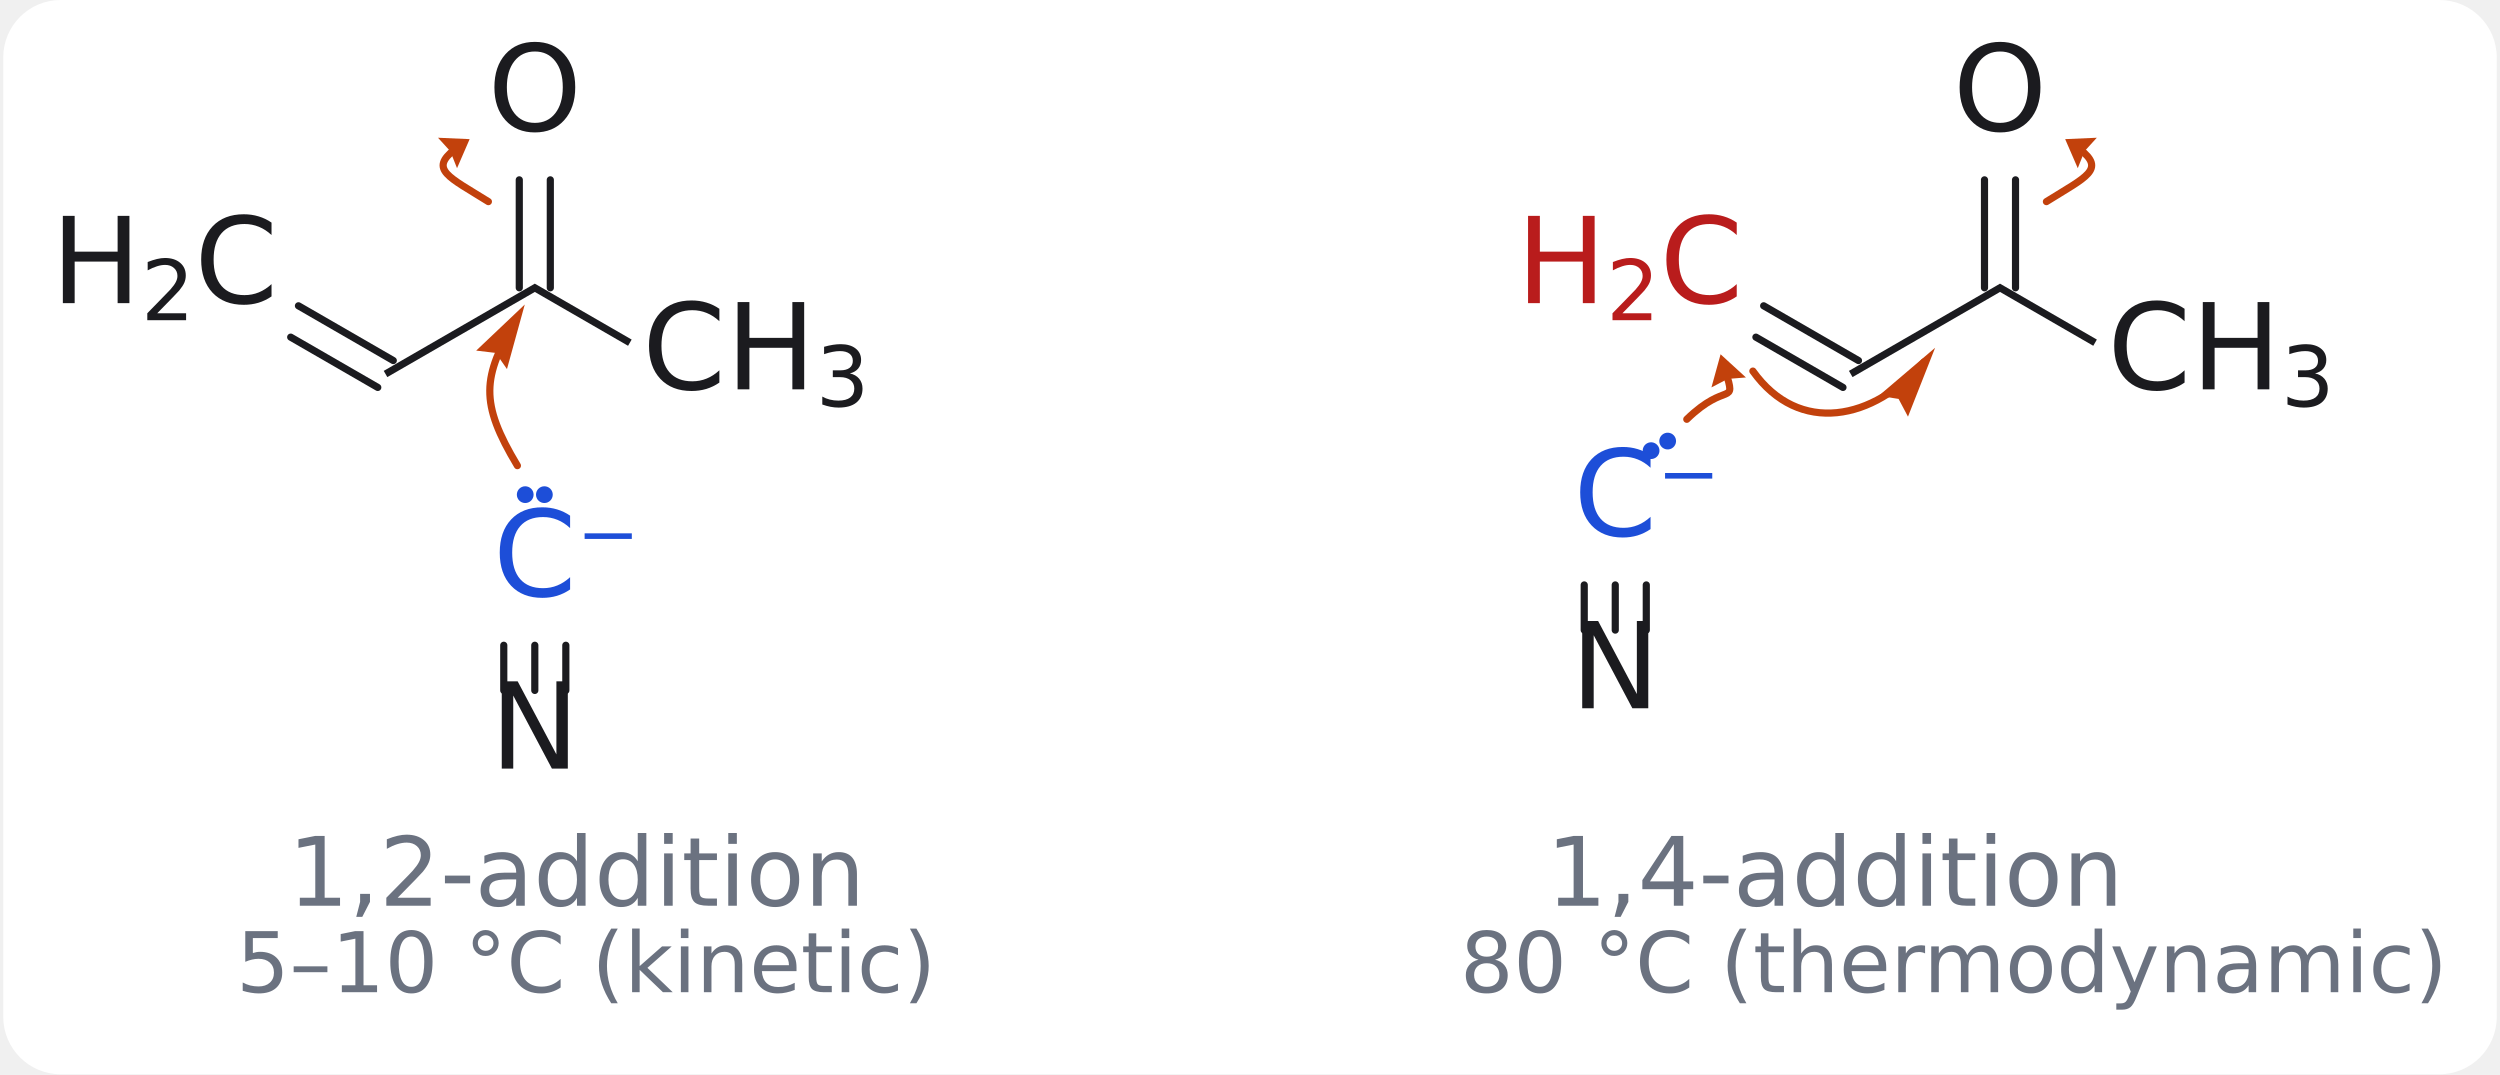
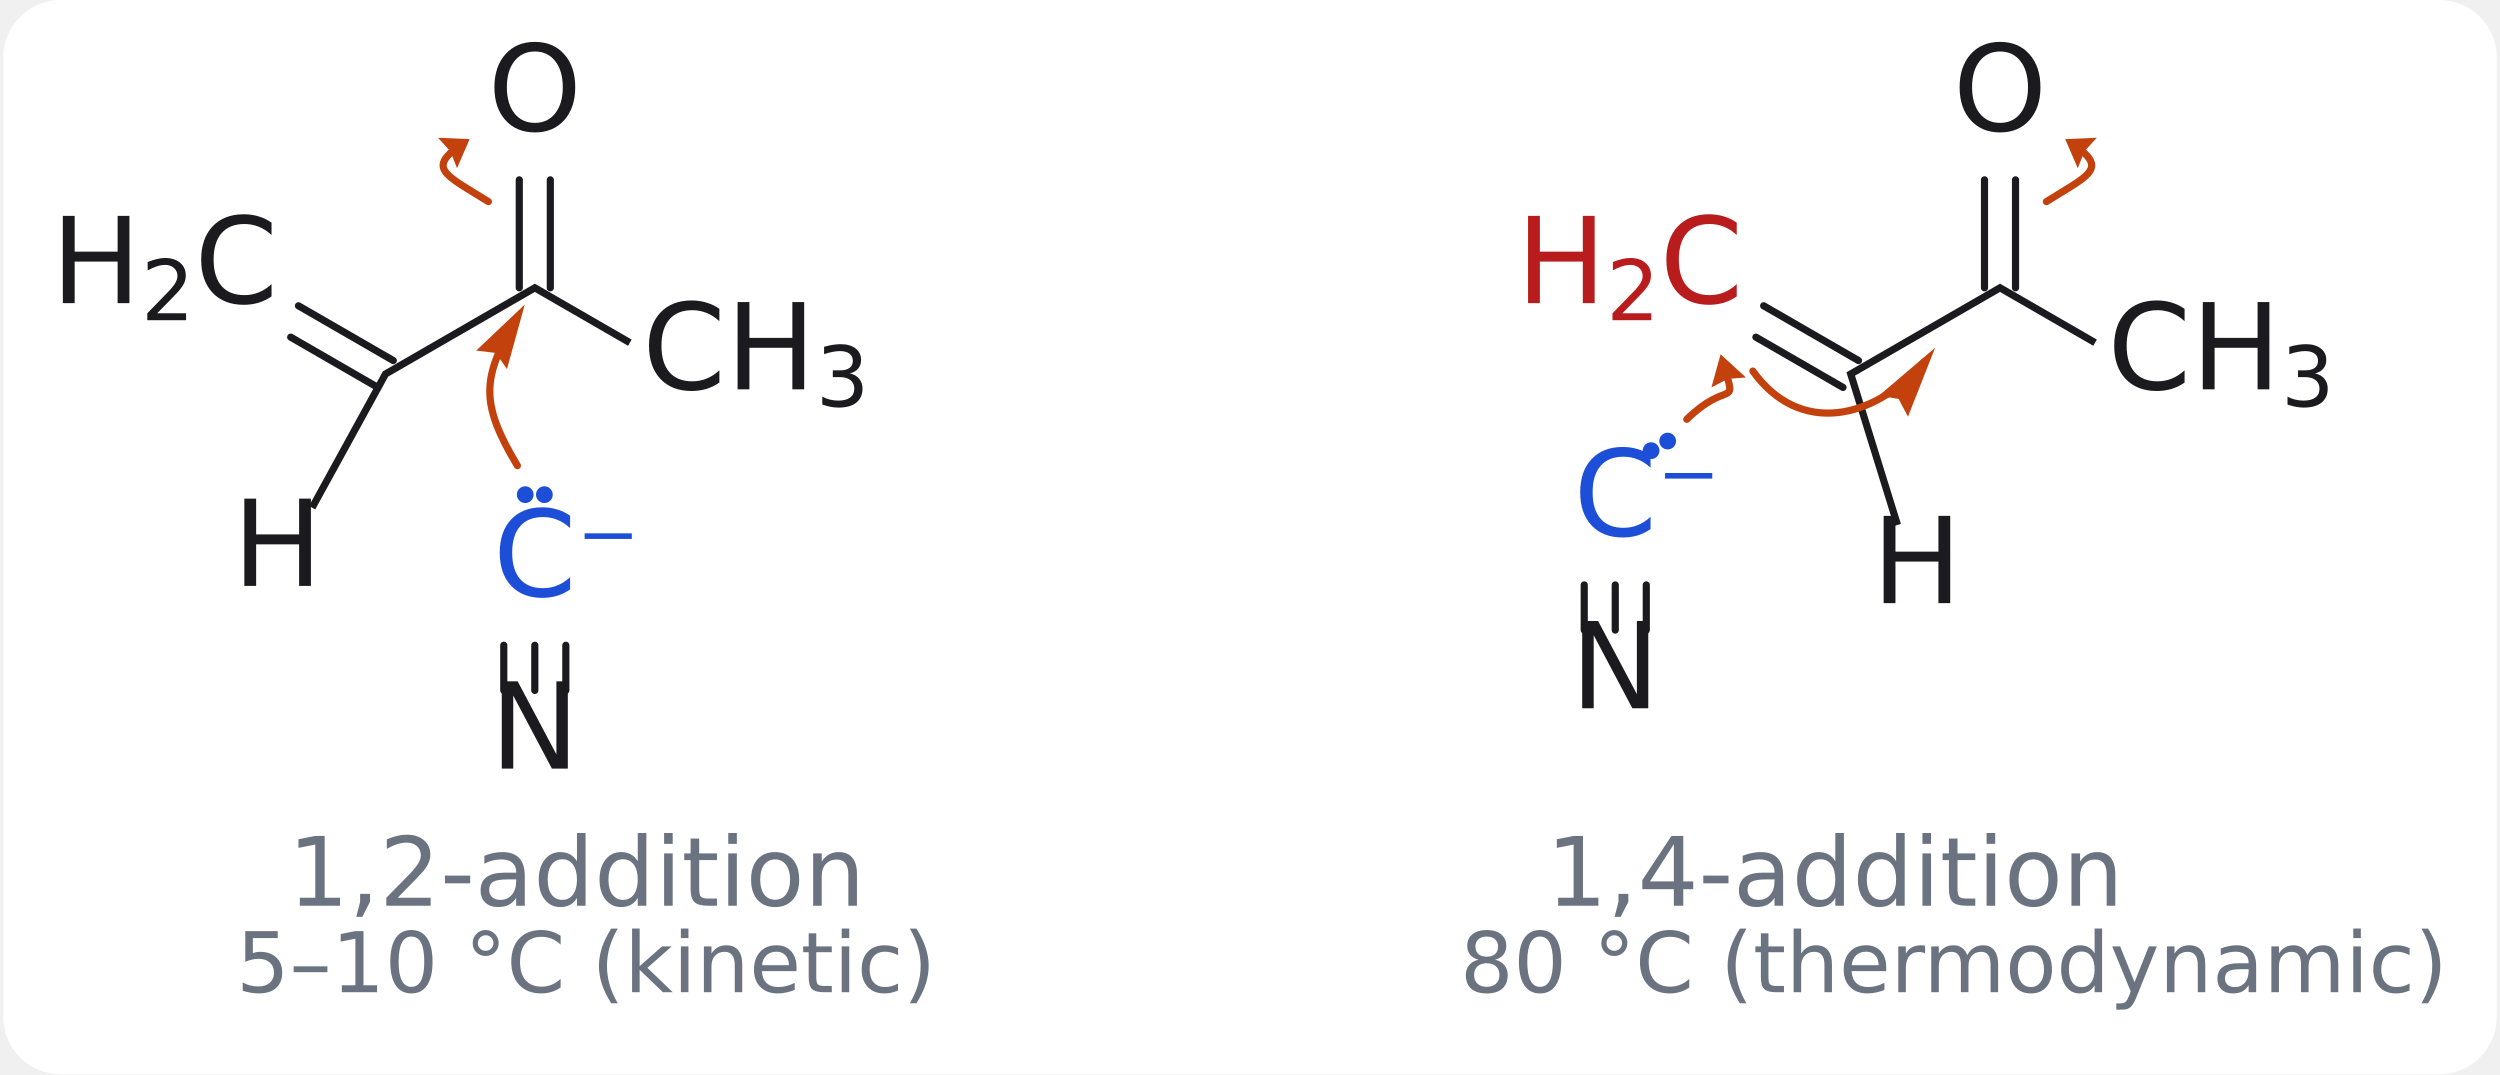
<svg xmlns="http://www.w3.org/2000/svg" viewBox="-56.771 -70.123 607.55 261.748" width="377" height="162">
  <style>.c-ink.fill{fill:#1b1b1f}.c-ink.stroke{stroke:#1b1b1f}.c-arrow.fill{fill:#c2410c}.c-arrow.stroke{stroke:#c2410c}.c-nu.fill{fill:#1d4ed8}.c-nu.stroke{stroke:#1d4ed8}.c-el.fill{fill:#b91c1c}.c-el.stroke{stroke:#b91c1c}.c-good.fill{fill:#15803d}.c-good.stroke{stroke:#15803d}.c-muted.fill{fill:#6b7280}.c-muted.stroke{stroke:#6b7280}.card{fill:#ffffff}@media (prefers-color-scheme: dark){.c-ink.fill{fill:#e6e6ea}.c-ink.stroke{stroke:#e6e6ea}.c-arrow.fill{fill:#ff9f5a}.c-arrow.stroke{stroke:#ff9f5a}.c-nu.fill{fill:#8ab4ff}.c-nu.stroke{stroke:#8ab4ff}.c-el.fill{fill:#ff8a8a}.c-el.stroke{stroke:#ff8a8a}.c-good.fill{fill:#6ee7a0}.c-good.stroke{stroke:#6ee7a0}.c-muted.fill{fill:#9ca3af}.c-muted.stroke{stroke:#9ca3af}.card{fill:#1e1e1e}}</style>
  <rect class="card" x="-56.771" y="-70.123" width="607.550" height="261.748" rx="14" />
  <line class="c-ink stroke" x1="15.159" y1="4.387" x2="38.262" y2="17.726" stroke-width="1.75" stroke-linecap="round" />
  <line class="c-ink stroke" x1="13.269" y1="12.026" x2="34.482" y2="24.274" stroke-width="1.75" stroke-linecap="round" />
  <line class="c-ink stroke" x1="68.964" y1="0" x2="68.964" y2="-26.303" stroke-width="1.75" stroke-linecap="round" />
  <line class="c-ink stroke" x1="76.524" y1="0" x2="76.524" y2="-26.303" stroke-width="1.75" stroke-linecap="round" />
  <line class="c-ink stroke" x1="80.304" y1="87.097" x2="80.304" y2="98.102" stroke-width="1.75" stroke-linecap="round" />
  <line class="c-ink stroke" x1="72.744" y1="87.097" x2="72.744" y2="98.102" stroke-width="1.75" stroke-linecap="round" />
  <line class="c-ink stroke" x1="65.184" y1="87.097" x2="65.184" y2="98.102" stroke-width="1.75" stroke-linecap="round" />
  <line class="c-ink stroke" x1="372.159" y1="4.387" x2="395.262" y2="17.726" stroke-width="1.75" stroke-linecap="round" />
  <line class="c-ink stroke" x1="370.269" y1="12.026" x2="391.482" y2="24.274" stroke-width="1.75" stroke-linecap="round" />
  <line class="c-ink stroke" x1="425.964" y1="0" x2="425.964" y2="-26.303" stroke-width="1.75" stroke-linecap="round" />
  <line class="c-ink stroke" x1="433.524" y1="0" x2="433.524" y2="-26.303" stroke-width="1.75" stroke-linecap="round" />
  <line class="c-ink stroke" x1="343.56" y1="72.397" x2="343.56" y2="83.402" stroke-width="1.75" stroke-linecap="round" />
  <line class="c-ink stroke" x1="336" y1="72.397" x2="336" y2="83.402" stroke-width="1.75" stroke-linecap="round" />
  <line class="c-ink stroke" x1="328.44" y1="72.397" x2="328.44" y2="83.402" stroke-width="1.75" stroke-linecap="round" />
-   <path class="c-ink fill stroke" d="M36.81 21.758 L72.744 1.01 L72.744 -1.01 L35.934 20.242 Z M72.744 1.01 L95.467 14.13 L96.342 12.614 L72.744 -1.01 Z M393.81 21.758 L429.744 1.01 L429.744 -1.01 L392.935 20.242 Z M429.744 1.01 L452.467 14.13 L453.342 12.614 L429.744 -1.01 Z " stroke-width="0" stroke-linecap="round" stroke-linejoin="round" />
+   <path class="c-ink fill stroke" d="M37.021 21.636 L72.744 1.01 L72.744 -1.01 L35.723 20.364 Z M72.744 1.01 L95.467 14.13 L96.342 12.614 L72.744 -1.01 Z M394.414 21.408 L429.744 1.01 L429.744 -1.01 L392.33 20.592 Z M429.744 1.01 L452.467 14.13 L453.342 12.614 L429.744 -1.01 Z M35.723 20.364 L17.713 53.161 L19.247 54.003 L37.021 21.636 Z M392.33 20.592 L403.927 58.041 L405.598 57.523 L394.414 21.408 Z " stroke-width="0" stroke-linecap="round" stroke-linejoin="round" />
  <text class="c-ink fill" xml:space="preserve" x="-45.104" y="-16.456" font-family="DejaVu Sans, Noto Sans CJK KR, Noto Sans CJK JP, sans-serif" font-size="29.167" font-weight="normal" font-style="normal" text-decoration="none" dominant-baseline="text-before-edge">H</text>
  <text class="c-ink fill" xml:space="preserve" x="-23.172" y="-6.248" font-family="DejaVu Sans, Noto Sans CJK KR, Noto Sans CJK JP, sans-serif" font-size="20.417" font-weight="normal" font-style="normal" text-decoration="none" dominant-baseline="text-before-edge">2</text>
  <text class="c-ink fill" xml:space="preserve" x="-10.183" y="-16.456" font-family="DejaVu Sans, Noto Sans CJK KR, Noto Sans CJK JP, sans-serif" font-size="29.167" font-weight="normal" font-style="normal" text-decoration="none" dominant-baseline="text-before-edge">C</text>
  <text class="c-ink fill" xml:space="preserve" x="61.265" y="-58.456" font-family="DejaVu Sans, Noto Sans CJK KR, Noto Sans CJK JP, sans-serif" font-size="29.167" font-weight="normal" font-style="normal" text-decoration="none" dominant-baseline="text-before-edge">O</text>
  <text class="c-ink fill" xml:space="preserve" x="98.933" y="4.544" font-family="DejaVu Sans, Noto Sans CJK KR, Noto Sans CJK JP, sans-serif" font-size="29.167" font-weight="normal" font-style="normal" text-decoration="none" dominant-baseline="text-before-edge">CH</text>
  <text class="c-ink fill" xml:space="preserve" x="141.231" y="14.752" font-family="DejaVu Sans, Noto Sans CJK KR, Noto Sans CJK JP, sans-serif" font-size="20.417" font-weight="normal" font-style="normal" text-decoration="none" dominant-baseline="text-before-edge">3</text>
  <text class="c-nu fill" xml:space="preserve" x="62.561" y="54.944" font-family="DejaVu Sans, Noto Sans CJK KR, Noto Sans CJK JP, sans-serif" font-size="29.167" font-weight="normal" font-style="normal" text-decoration="none" dominant-baseline="text-before-edge">C⁻</text>
  <path class="c-nu fill stroke" d="M71.577 50.4 C71.577 51.044 71.055 51.567 70.411 51.567 C69.766 51.567 69.244 51.044 69.244 50.4 C69.244 49.756 69.766 49.233 70.411 49.233 C71.055 49.233 71.577 49.756 71.577 50.4 Z " stroke-width="1.75" stroke-linecap="round" stroke-linejoin="round" />
  <path class="c-nu fill stroke" d="M76.244 50.4 C76.244 51.044 75.722 51.567 75.077 51.567 C74.433 51.567 73.911 51.044 73.911 50.4 C73.911 49.756 74.433 49.233 75.077 49.233 C75.722 49.233 76.244 49.756 76.244 50.4 Z " stroke-width="1.75" stroke-linecap="round" stroke-linejoin="round" />
  <text class="c-ink fill" xml:space="preserve" x="61.835" y="96.958" font-family="DejaVu Sans, Noto Sans CJK KR, Noto Sans CJK JP, sans-serif" font-size="29.167" font-weight="normal" font-style="normal" text-decoration="none" dominant-baseline="text-before-edge">N</text>
  <text class="c-el fill" xml:space="preserve" x="311.896" y="-16.456" font-family="DejaVu Sans, Noto Sans CJK KR, Noto Sans CJK JP, sans-serif" font-size="29.167" font-weight="normal" font-style="normal" text-decoration="none" dominant-baseline="text-before-edge">H</text>
  <text class="c-el fill" xml:space="preserve" x="333.828" y="-6.248" font-family="DejaVu Sans, Noto Sans CJK KR, Noto Sans CJK JP, sans-serif" font-size="20.417" font-weight="normal" font-style="normal" text-decoration="none" dominant-baseline="text-before-edge">2</text>
  <text class="c-el fill" xml:space="preserve" x="346.817" y="-16.456" font-family="DejaVu Sans, Noto Sans CJK KR, Noto Sans CJK JP, sans-serif" font-size="29.167" font-weight="normal" font-style="normal" text-decoration="none" dominant-baseline="text-before-edge">C</text>
  <text class="c-ink fill" xml:space="preserve" x="418.265" y="-58.456" font-family="DejaVu Sans, Noto Sans CJK KR, Noto Sans CJK JP, sans-serif" font-size="29.167" font-weight="normal" font-style="normal" text-decoration="none" dominant-baseline="text-before-edge">O</text>
  <text class="c-ink fill" xml:space="preserve" x="455.933" y="4.544" font-family="DejaVu Sans, Noto Sans CJK KR, Noto Sans CJK JP, sans-serif" font-size="29.167" font-weight="normal" font-style="normal" text-decoration="none" dominant-baseline="text-before-edge">CH</text>
  <text class="c-ink fill" xml:space="preserve" x="498.231" y="14.752" font-family="DejaVu Sans, Noto Sans CJK KR, Noto Sans CJK JP, sans-serif" font-size="20.417" font-weight="normal" font-style="normal" text-decoration="none" dominant-baseline="text-before-edge">3</text>
  <text class="c-nu fill" xml:space="preserve" x="325.817" y="40.244" font-family="DejaVu Sans, Noto Sans CJK KR, Noto Sans CJK JP, sans-serif" font-size="29.167" font-weight="normal" font-style="normal" text-decoration="none" dominant-baseline="text-before-edge">C⁻</text>
  <path class="c-nu fill stroke" d="M345.74 39.097 C346.062 39.655 345.871 40.368 345.313 40.691 C344.755 41.013 344.041 40.821 343.719 40.263 C343.397 39.705 343.588 38.992 344.146 38.67 C344.704 38.348 345.417 38.539 345.74 39.097 Z " stroke-width="1.75" stroke-linecap="round" stroke-linejoin="round" />
  <path class="c-nu fill stroke" d="M349.781 36.763 C350.103 37.321 349.912 38.035 349.354 38.357 C348.796 38.679 348.083 38.488 347.76 37.93 C347.438 37.372 347.629 36.659 348.187 36.336 C348.745 36.014 349.459 36.205 349.781 36.763 Z " stroke-width="1.75" stroke-linecap="round" stroke-linejoin="round" />
  <text class="c-ink fill" xml:space="preserve" x="325.091" y="82.258" font-family="DejaVu Sans, Noto Sans CJK KR, Noto Sans CJK JP, sans-serif" font-size="29.167" font-weight="normal" font-style="normal" text-decoration="none" dominant-baseline="text-before-edge">N</text>
+   <text class="c-ink fill" xml:space="preserve" x="-0.886" y="52.438" font-family="DejaVu Sans, Noto Sans CJK KR, Noto Sans CJK JP, sans-serif" font-size="29.167" font-weight="normal" font-style="normal" text-decoration="none" dominant-baseline="text-before-edge">H</text>
+   <text class="c-ink fill" xml:space="preserve" x="398.534" y="56.638" font-family="DejaVu Sans, Noto Sans CJK KR, Noto Sans CJK JP, sans-serif" font-size="29.167" font-weight="normal" font-style="normal" text-decoration="none" dominant-baseline="text-before-edge">H</text>
  <path class="c-arrow stroke" d="M68.503 43.332 C59.216 27.854 60.011 21.832 68.077 7.842 " fill="none" stroke-width="1.75" stroke-linecap="round" stroke-linejoin="round" />
  <path class="c-arrow fill stroke" d="M70.3 4.073 L58.461 15.302 L63.223 15.868 L65.964 19.804 Z " stroke-width="0" stroke-linecap="round" stroke-linejoin="round" />
  <path class="c-arrow stroke" d="M61.434 -21 C51.698 -27.085 46.975 -28.803 53.263 -33.746 " fill="none" stroke-width="1.75" stroke-linecap="round" stroke-linejoin="round" />
  <path class="c-arrow fill stroke" d="M56.868 -36.222 L49.159 -36.563 L52.151 -33.274 L53.796 -29.143 Z " stroke-width="0" stroke-linecap="round" stroke-linejoin="round" />
  <path class="c-arrow stroke" d="M353.428 32.035 C363.279 22.478 365.503 29.108 362.902 20.394 " fill="none" stroke-width="1.75" stroke-linecap="round" stroke-linejoin="round" />
  <path class="c-arrow fill stroke" d="M361.663 16.197 L359.434 24.269 L363.391 22.201 L367.842 21.848 Z " stroke-width="0" stroke-linecap="round" stroke-linejoin="round" />
  <path class="c-arrow stroke" d="M369.531 20.295 C380.794 36.063 398.987 32.28 411.234 18.055 " fill="none" stroke-width="1.75" stroke-linecap="round" stroke-linejoin="round" />
  <path class="c-arrow fill stroke" d="M413.933 14.614 L400.201 26.311 L405.033 27.074 L407.322 31.397 Z " stroke-width="0" stroke-linecap="round" stroke-linejoin="round" />
  <path class="c-arrow stroke" d="M441.054 -21 C450.79 -27.085 455.513 -28.803 449.225 -33.746 " fill="none" stroke-width="1.75" stroke-linecap="round" stroke-linejoin="round" />
  <path class="c-arrow fill stroke" d="M445.62 -36.222 L448.692 -29.143 L450.337 -33.274 L453.329 -36.563 Z " stroke-width="0" stroke-linecap="round" stroke-linejoin="round" />
  <text class="c-muted fill" xml:space="preserve" x="12.6" y="134.4" font-family="DejaVu Sans, Noto Sans CJK KR, Noto Sans CJK JP, sans-serif" font-size="23.333" font-weight="normal" font-style="normal" text-decoration="none" dominant-baseline="text-before-edge">1,2-addition</text>
  <text class="c-muted fill" xml:space="preserve" x="0" y="157.5" font-family="DejaVu Sans, Noto Sans CJK KR, Noto Sans CJK JP, sans-serif" font-size="20.417" font-weight="normal" font-style="normal" text-decoration="none" dominant-baseline="text-before-edge">5–10 °C (kinetic)</text>
  <text class="c-muted fill" xml:space="preserve" x="319.2" y="134.4" font-family="DejaVu Sans, Noto Sans CJK KR, Noto Sans CJK JP, sans-serif" font-size="23.333" font-weight="normal" font-style="normal" text-decoration="none" dominant-baseline="text-before-edge">1,4-addition</text>
  <text class="c-muted fill" xml:space="preserve" x="298.2" y="157.5" font-family="DejaVu Sans, Noto Sans CJK KR, Noto Sans CJK JP, sans-serif" font-size="20.417" font-weight="normal" font-style="normal" text-decoration="none" dominant-baseline="text-before-edge">80 °C (thermodynamic)</text>
</svg>
